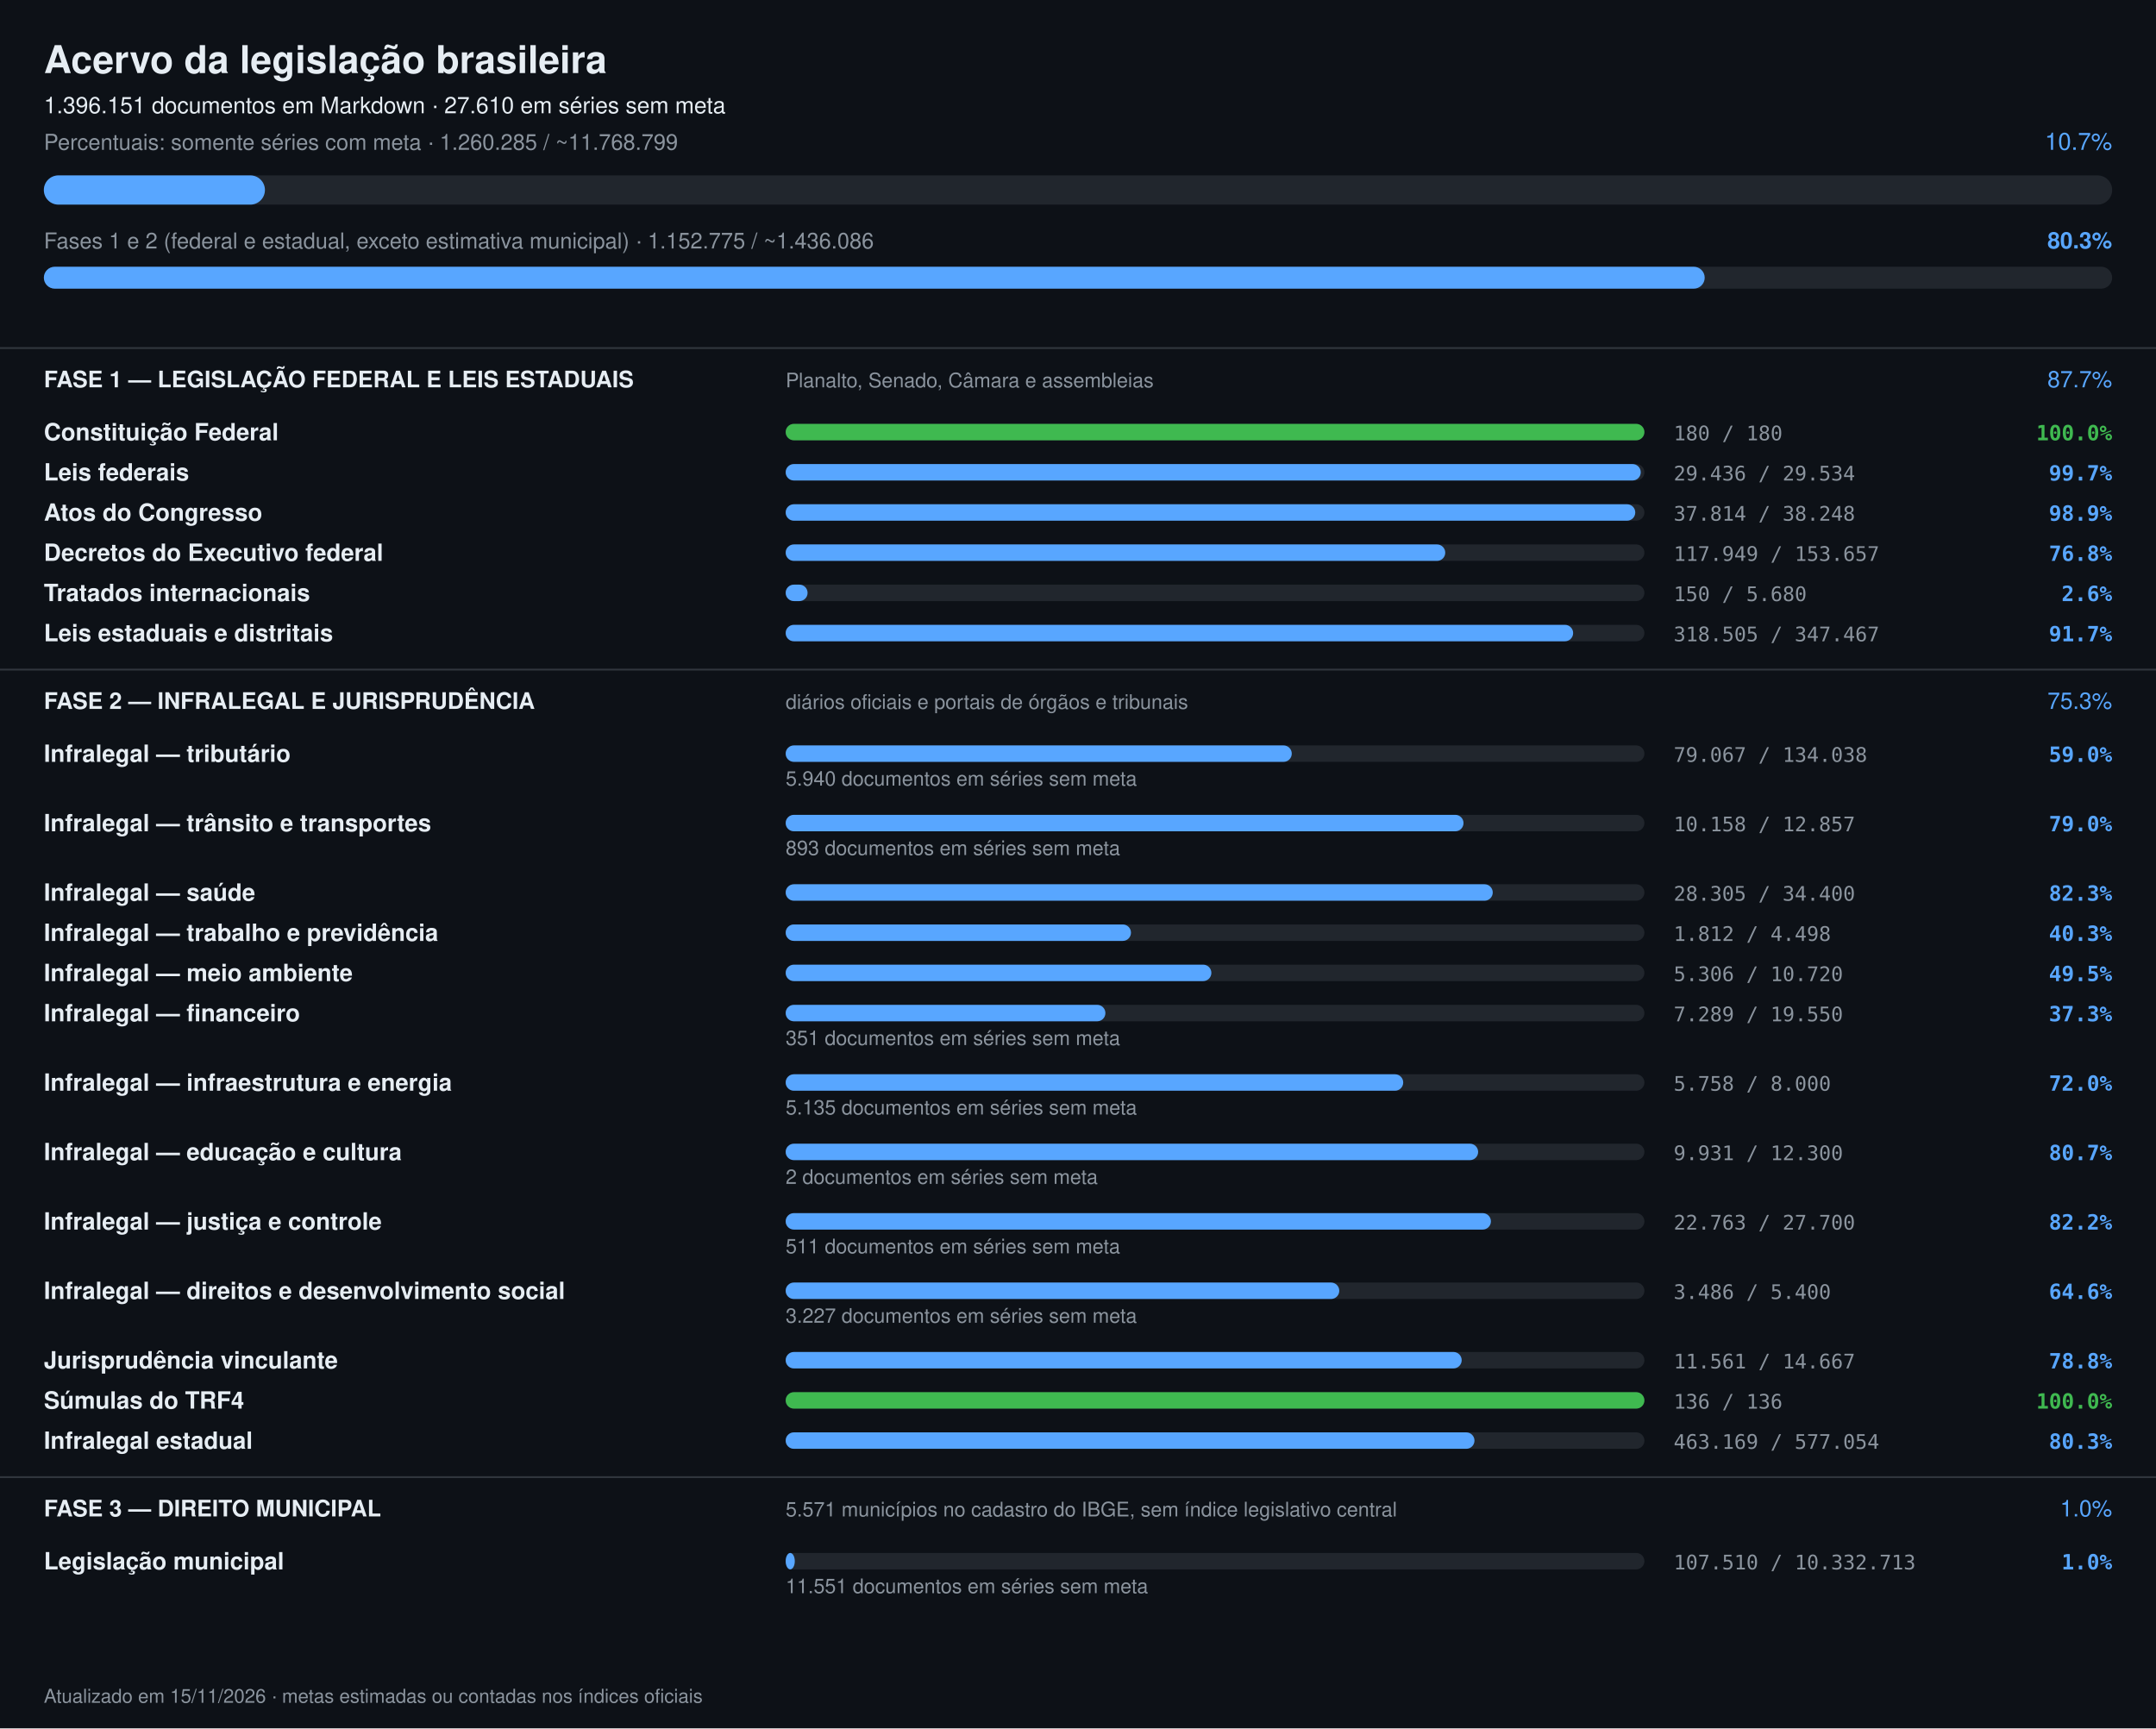
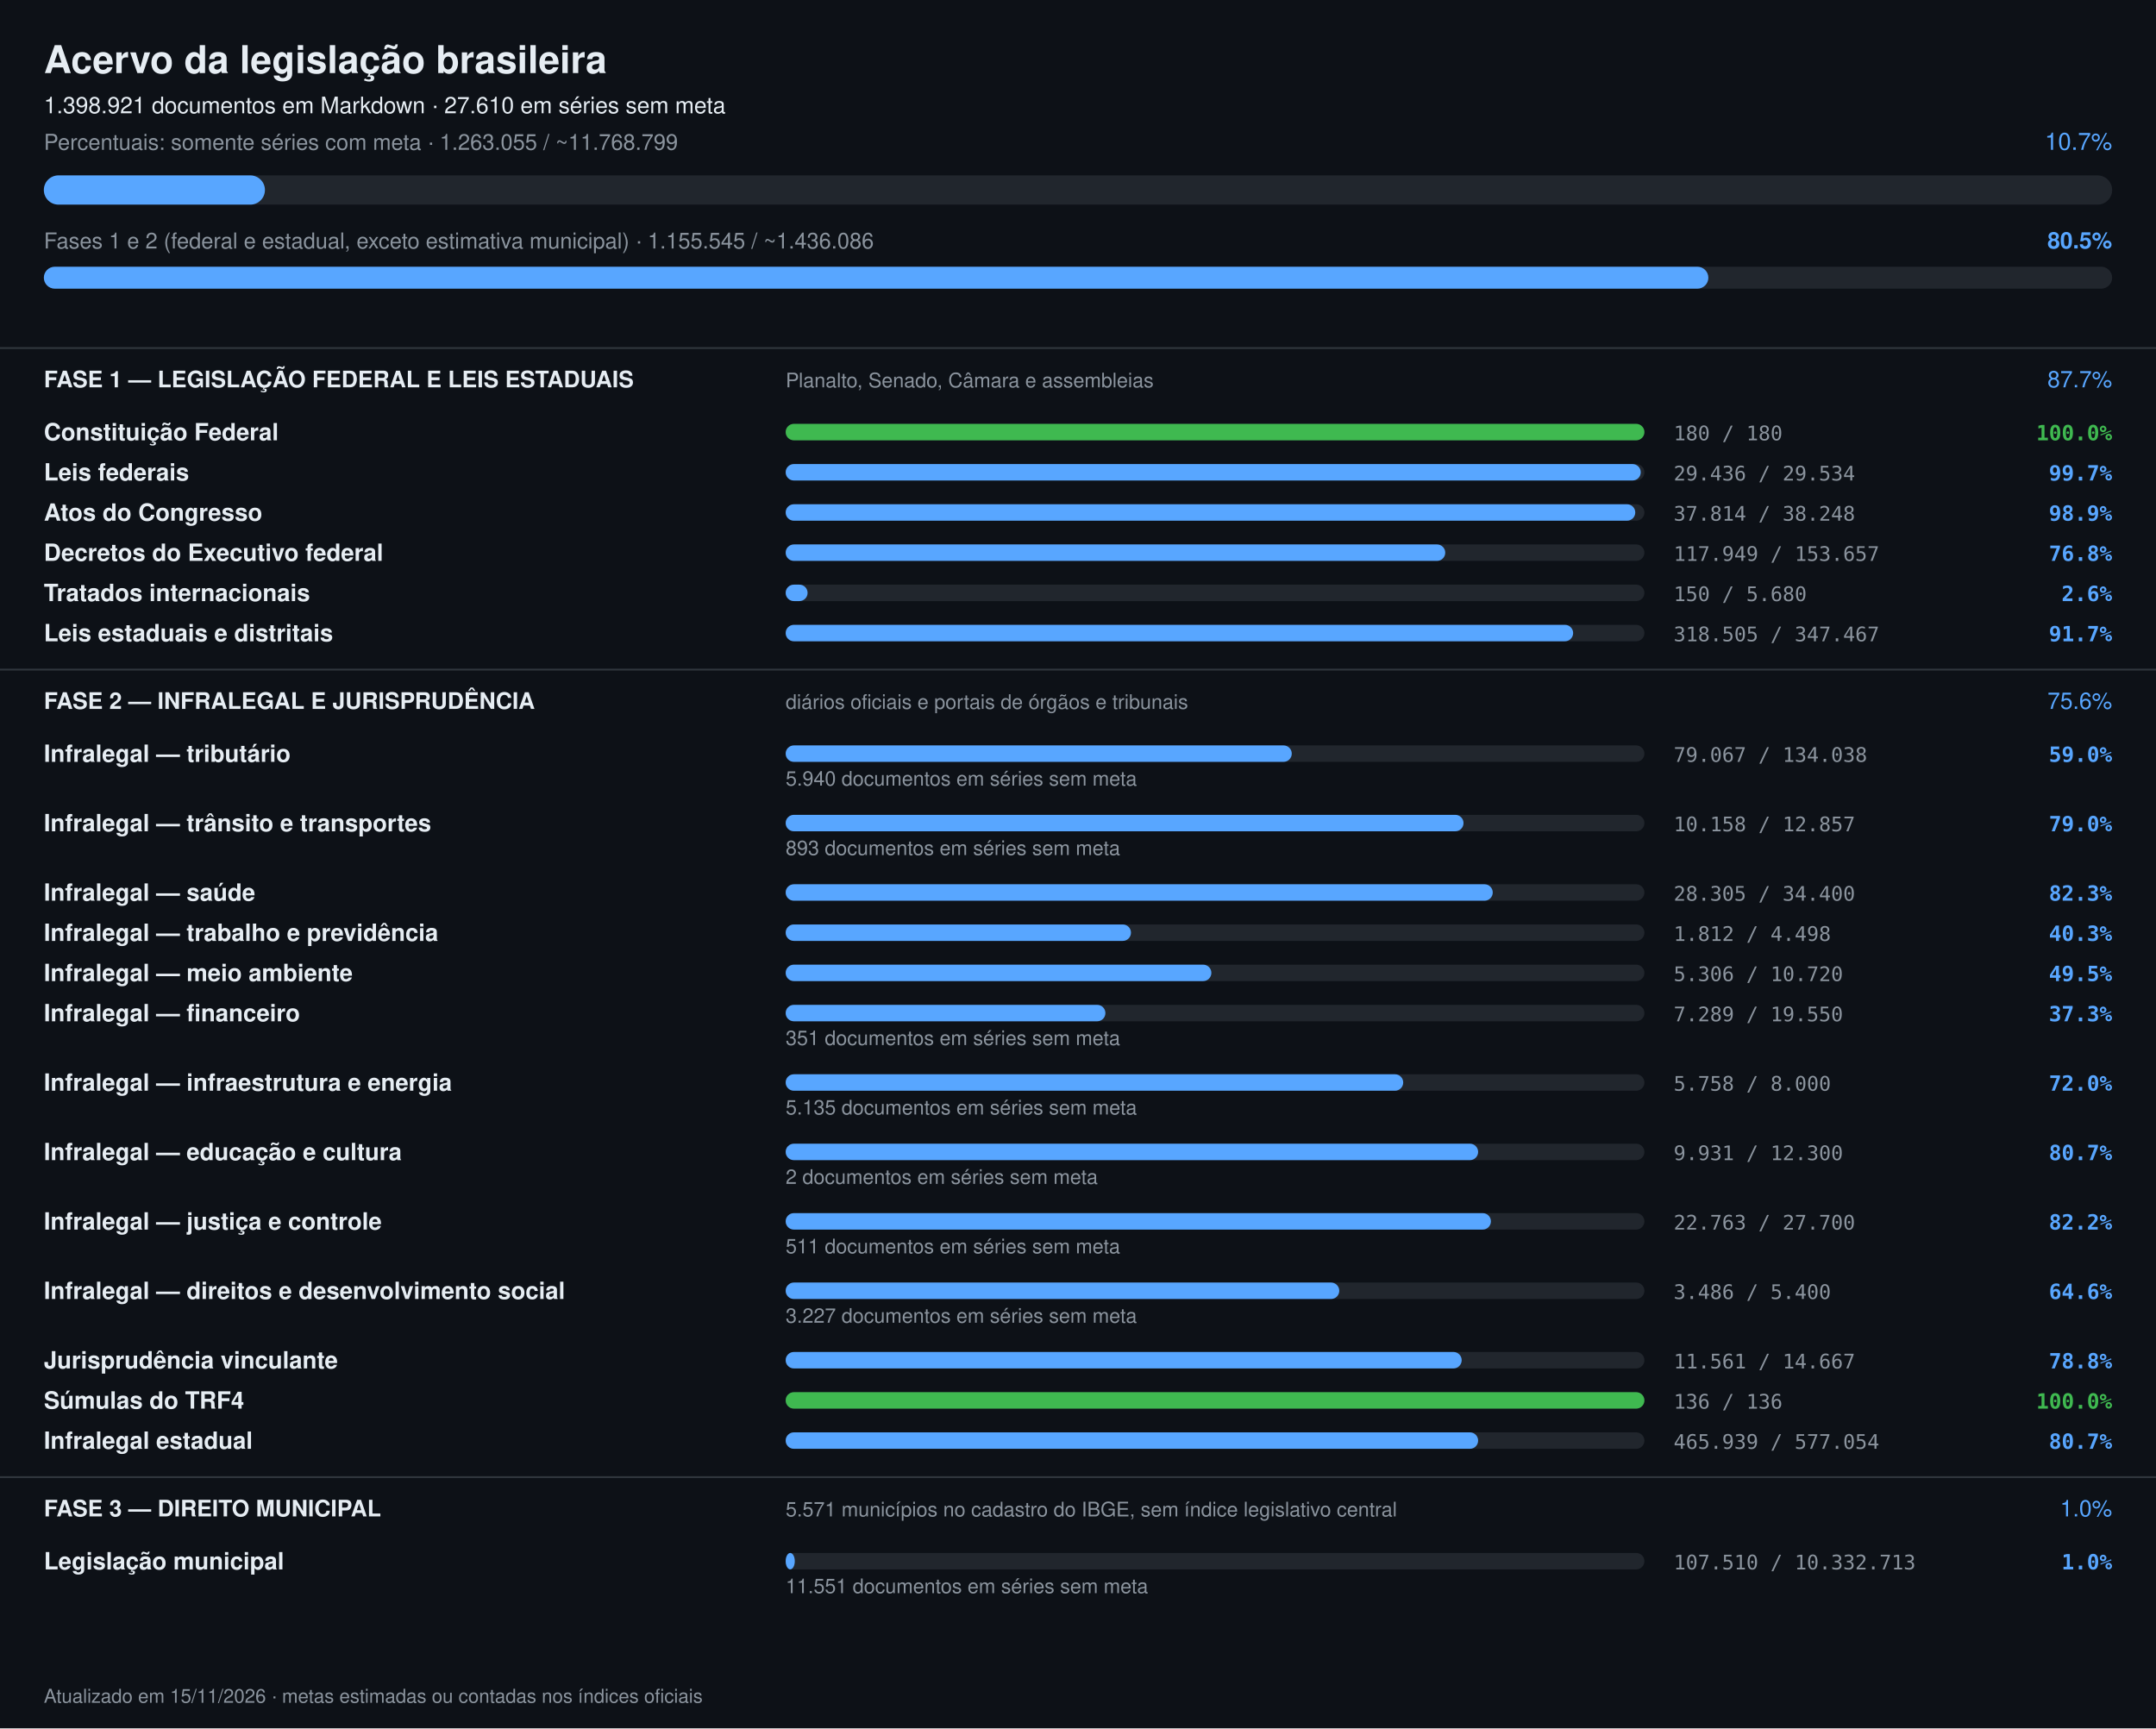
<svg xmlns="http://www.w3.org/2000/svg" width="1180" height="946" viewBox="0 0 1180 946" font-family="-apple-system,Segoe UI,Helvetica,Arial,sans-serif">
  <rect width="1180" height="946" fill="#0d1117" />
  <text x="24" y="40" font-size="21" font-weight="700" fill="#e6edf3">Acervo da legislação brasileira</text>
-   <text x="24" y="62" font-size="12.5" fill="#e6edf3">1.396.151 documentos em Markdown · 27.610 em séries sem meta</text>
-   <text x="24" y="82" font-size="12" fill="#8b949e">Percentuais: somente séries com meta · 1.260.285 / ~11.768.799</text>
+   <text x="24" y="62" font-size="12.5" fill="#e6edf3">1.398.921 documentos em Markdown · 27.610 em séries sem meta</text>
+   <text x="24" y="82" font-size="12" fill="#8b949e">Percentuais: somente séries com meta · 1.263.055 / ~11.768.799</text>
  <text x="1156" y="82" font-size="13" text-anchor="end" fill="#58a6ff">10.7%</text>
  <rect x="24" y="96" width="1132" height="16" rx="8" fill="#21262d" />
  <rect x="24" y="96" width="121" height="16" rx="8" fill="#58a6ff" />
-   <text x="24" y="136" font-size="12" fill="#8b949e">Fases 1 e 2 (federal e estadual, exceto estimativa municipal) · 1.152.775 / ~1.436.086</text>
-   <text x="1156" y="136" font-size="12.5" font-weight="600" text-anchor="end" fill="#58a6ff">80.3%</text>
+   <text x="24" y="136" font-size="12" fill="#8b949e">Fases 1 e 2 (federal e estadual, exceto estimativa municipal) · 1.155.545 / ~1.436.086</text>
+   <text x="1156" y="136" font-size="12.5" font-weight="600" text-anchor="end" fill="#58a6ff">80.5%</text>
  <rect x="24" y="146" width="1132" height="12" rx="6" fill="#21262d" />
-   <rect x="24" y="146" width="909" height="12" rx="6" fill="#58a6ff" />
+   <rect x="24" y="146" width="911" height="12" rx="6" fill="#58a6ff" />
  <rect x="0" y="190" width="1180" height="1" fill="#30363d" />
  <text x="24" y="212" font-size="12.5" font-weight="700" fill="#e6edf3">FASE 1 — LEGISLAÇÃO FEDERAL E LEIS ESTADUAIS</text>
  <text x="430" y="212" font-size="11" fill="#8b949e">Planalto, Senado, Câmara e assembleias</text>
  <text x="1156" y="212" font-size="12.5" text-anchor="end" fill="#58a6ff">87.7%</text>
  <text x="24" y="241" font-size="13" font-weight="600" fill="#e6edf3">Constituição Federal</text>
  <rect x="430" y="232" width="470" height="9" rx="4.5" fill="#21262d" />
  <rect x="430" y="232" width="470" height="9" rx="4.5" fill="#3fb950" />
  <text x="916" y="241" font-size="11" fill="#8b949e" font-family="ui-monospace,monospace">180 / 180</text>
  <text x="1156" y="241" font-size="11.5" text-anchor="end" font-weight="600" fill="#3fb950" font-family="ui-monospace,monospace">100.0%</text>
  <text x="24" y="263" font-size="13" font-weight="600" fill="#e6edf3">Leis federais</text>
  <rect x="430" y="254" width="470" height="9" rx="4.5" fill="#21262d" />
  <rect x="430" y="254" width="468" height="9" rx="4.5" fill="#58a6ff" />
  <text x="916" y="263" font-size="11" fill="#8b949e" font-family="ui-monospace,monospace">29.436 / 29.534</text>
  <text x="1156" y="263" font-size="11.5" text-anchor="end" font-weight="600" fill="#58a6ff" font-family="ui-monospace,monospace">99.7%</text>
  <text x="24" y="285" font-size="13" font-weight="600" fill="#e6edf3">Atos do Congresso</text>
  <rect x="430" y="276" width="470" height="9" rx="4.5" fill="#21262d" />
  <rect x="430" y="276" width="465" height="9" rx="4.5" fill="#58a6ff" />
  <text x="916" y="285" font-size="11" fill="#8b949e" font-family="ui-monospace,monospace">37.814 / 38.248</text>
  <text x="1156" y="285" font-size="11.5" text-anchor="end" font-weight="600" fill="#58a6ff" font-family="ui-monospace,monospace">98.9%</text>
  <text x="24" y="307" font-size="13" font-weight="600" fill="#e6edf3">Decretos do Executivo federal</text>
  <rect x="430" y="298" width="470" height="9" rx="4.5" fill="#21262d" />
  <rect x="430" y="298" width="361" height="9" rx="4.5" fill="#58a6ff" />
  <text x="916" y="307" font-size="11" fill="#8b949e" font-family="ui-monospace,monospace">117.949 / 153.657</text>
  <text x="1156" y="307" font-size="11.5" text-anchor="end" font-weight="600" fill="#58a6ff" font-family="ui-monospace,monospace">76.8%</text>
  <text x="24" y="329" font-size="13" font-weight="600" fill="#e6edf3">Tratados internacionais</text>
  <rect x="430" y="320" width="470" height="9" rx="4.5" fill="#21262d" />
  <rect x="430" y="320" width="12" height="9" rx="4.5" fill="#58a6ff" />
  <text x="916" y="329" font-size="11" fill="#8b949e" font-family="ui-monospace,monospace">150 / 5.680</text>
  <text x="1156" y="329" font-size="11.5" text-anchor="end" font-weight="600" fill="#58a6ff" font-family="ui-monospace,monospace">2.6%</text>
  <text x="24" y="351" font-size="13" font-weight="600" fill="#e6edf3">Leis estaduais e distritais</text>
  <rect x="430" y="342" width="470" height="9" rx="4.5" fill="#21262d" />
  <rect x="430" y="342" width="431" height="9" rx="4.5" fill="#58a6ff" />
  <text x="916" y="351" font-size="11" fill="#8b949e" font-family="ui-monospace,monospace">318.505 / 347.467</text>
  <text x="1156" y="351" font-size="11.5" text-anchor="end" font-weight="600" fill="#58a6ff" font-family="ui-monospace,monospace">91.7%</text>
  <rect x="0" y="366" width="1180" height="1" fill="#30363d" />
  <text x="24" y="388" font-size="12.5" font-weight="700" fill="#e6edf3">FASE 2 — INFRALEGAL E JURISPRUDÊNCIA</text>
  <text x="430" y="388" font-size="11" fill="#8b949e">diários oficiais e portais de órgãos e tribunais</text>
-   <text x="1156" y="388" font-size="12.5" text-anchor="end" fill="#58a6ff">75.3%</text>
+   <text x="1156" y="388" font-size="12.5" text-anchor="end" fill="#58a6ff">75.6%</text>
  <text x="24" y="417" font-size="13" font-weight="600" fill="#e6edf3">Infralegal — tributário</text>
  <rect x="430" y="408" width="470" height="9" rx="4.5" fill="#21262d" />
  <rect x="430" y="408" width="277" height="9" rx="4.5" fill="#58a6ff" />
  <text x="916" y="417" font-size="11" fill="#8b949e" font-family="ui-monospace,monospace">79.067 / 134.038</text>
  <text x="1156" y="417" font-size="11.5" text-anchor="end" font-weight="600" fill="#58a6ff" font-family="ui-monospace,monospace">59.0%</text>
  <text x="430" y="430" font-size="11" fill="#8b949e">5.940 documentos em séries sem meta</text>
  <text x="24" y="455" font-size="13" font-weight="600" fill="#e6edf3">Infralegal — trânsito e transportes</text>
  <rect x="430" y="446" width="470" height="9" rx="4.5" fill="#21262d" />
  <rect x="430" y="446" width="371" height="9" rx="4.5" fill="#58a6ff" />
  <text x="916" y="455" font-size="11" fill="#8b949e" font-family="ui-monospace,monospace">10.158 / 12.857</text>
  <text x="1156" y="455" font-size="11.5" text-anchor="end" font-weight="600" fill="#58a6ff" font-family="ui-monospace,monospace">79.0%</text>
  <text x="430" y="468" font-size="11" fill="#8b949e">893 documentos em séries sem meta</text>
  <text x="24" y="493" font-size="13" font-weight="600" fill="#e6edf3">Infralegal — saúde</text>
  <rect x="430" y="484" width="470" height="9" rx="4.5" fill="#21262d" />
  <rect x="430" y="484" width="387" height="9" rx="4.5" fill="#58a6ff" />
  <text x="916" y="493" font-size="11" fill="#8b949e" font-family="ui-monospace,monospace">28.305 / 34.400</text>
  <text x="1156" y="493" font-size="11.5" text-anchor="end" font-weight="600" fill="#58a6ff" font-family="ui-monospace,monospace">82.3%</text>
  <text x="24" y="515" font-size="13" font-weight="600" fill="#e6edf3">Infralegal — trabalho e previdência</text>
  <rect x="430" y="506" width="470" height="9" rx="4.5" fill="#21262d" />
  <rect x="430" y="506" width="189" height="9" rx="4.5" fill="#58a6ff" />
  <text x="916" y="515" font-size="11" fill="#8b949e" font-family="ui-monospace,monospace">1.812 / 4.498</text>
  <text x="1156" y="515" font-size="11.5" text-anchor="end" font-weight="600" fill="#58a6ff" font-family="ui-monospace,monospace">40.3%</text>
  <text x="24" y="537" font-size="13" font-weight="600" fill="#e6edf3">Infralegal — meio ambiente</text>
  <rect x="430" y="528" width="470" height="9" rx="4.5" fill="#21262d" />
  <rect x="430" y="528" width="233" height="9" rx="4.5" fill="#58a6ff" />
  <text x="916" y="537" font-size="11" fill="#8b949e" font-family="ui-monospace,monospace">5.306 / 10.720</text>
  <text x="1156" y="537" font-size="11.5" text-anchor="end" font-weight="600" fill="#58a6ff" font-family="ui-monospace,monospace">49.5%</text>
  <text x="24" y="559" font-size="13" font-weight="600" fill="#e6edf3">Infralegal — financeiro</text>
  <rect x="430" y="550" width="470" height="9" rx="4.5" fill="#21262d" />
  <rect x="430" y="550" width="175" height="9" rx="4.5" fill="#58a6ff" />
  <text x="916" y="559" font-size="11" fill="#8b949e" font-family="ui-monospace,monospace">7.289 / 19.550</text>
  <text x="1156" y="559" font-size="11.5" text-anchor="end" font-weight="600" fill="#58a6ff" font-family="ui-monospace,monospace">37.3%</text>
  <text x="430" y="572" font-size="11" fill="#8b949e">351 documentos em séries sem meta</text>
  <text x="24" y="597" font-size="13" font-weight="600" fill="#e6edf3">Infralegal — infraestrutura e energia</text>
  <rect x="430" y="588" width="470" height="9" rx="4.5" fill="#21262d" />
  <rect x="430" y="588" width="338" height="9" rx="4.5" fill="#58a6ff" />
  <text x="916" y="597" font-size="11" fill="#8b949e" font-family="ui-monospace,monospace">5.758 / 8.000</text>
  <text x="1156" y="597" font-size="11.5" text-anchor="end" font-weight="600" fill="#58a6ff" font-family="ui-monospace,monospace">72.0%</text>
  <text x="430" y="610" font-size="11" fill="#8b949e">5.135 documentos em séries sem meta</text>
  <text x="24" y="635" font-size="13" font-weight="600" fill="#e6edf3">Infralegal — educação e cultura</text>
  <rect x="430" y="626" width="470" height="9" rx="4.5" fill="#21262d" />
  <rect x="430" y="626" width="379" height="9" rx="4.5" fill="#58a6ff" />
  <text x="916" y="635" font-size="11" fill="#8b949e" font-family="ui-monospace,monospace">9.931 / 12.300</text>
  <text x="1156" y="635" font-size="11.5" text-anchor="end" font-weight="600" fill="#58a6ff" font-family="ui-monospace,monospace">80.7%</text>
  <text x="430" y="648" font-size="11" fill="#8b949e">2 documentos em séries sem meta</text>
  <text x="24" y="673" font-size="13" font-weight="600" fill="#e6edf3">Infralegal — justiça e controle</text>
  <rect x="430" y="664" width="470" height="9" rx="4.5" fill="#21262d" />
  <rect x="430" y="664" width="386" height="9" rx="4.5" fill="#58a6ff" />
  <text x="916" y="673" font-size="11" fill="#8b949e" font-family="ui-monospace,monospace">22.763 / 27.700</text>
  <text x="1156" y="673" font-size="11.5" text-anchor="end" font-weight="600" fill="#58a6ff" font-family="ui-monospace,monospace">82.2%</text>
  <text x="430" y="686" font-size="11" fill="#8b949e">511 documentos em séries sem meta</text>
  <text x="24" y="711" font-size="13" font-weight="600" fill="#e6edf3">Infralegal — direitos e desenvolvimento social</text>
  <rect x="430" y="702" width="470" height="9" rx="4.5" fill="#21262d" />
  <rect x="430" y="702" width="303" height="9" rx="4.5" fill="#58a6ff" />
  <text x="916" y="711" font-size="11" fill="#8b949e" font-family="ui-monospace,monospace">3.486 / 5.400</text>
  <text x="1156" y="711" font-size="11.5" text-anchor="end" font-weight="600" fill="#58a6ff" font-family="ui-monospace,monospace">64.6%</text>
  <text x="430" y="724" font-size="11" fill="#8b949e">3.227 documentos em séries sem meta</text>
  <text x="24" y="749" font-size="13" font-weight="600" fill="#e6edf3">Jurisprudência vinculante</text>
  <rect x="430" y="740" width="470" height="9" rx="4.5" fill="#21262d" />
  <rect x="430" y="740" width="370" height="9" rx="4.5" fill="#58a6ff" />
  <text x="916" y="749" font-size="11" fill="#8b949e" font-family="ui-monospace,monospace">11.561 / 14.667</text>
  <text x="1156" y="749" font-size="11.5" text-anchor="end" font-weight="600" fill="#58a6ff" font-family="ui-monospace,monospace">78.8%</text>
  <text x="24" y="771" font-size="13" font-weight="600" fill="#e6edf3">Súmulas do TRF4</text>
  <rect x="430" y="762" width="470" height="9" rx="4.5" fill="#21262d" />
  <rect x="430" y="762" width="470" height="9" rx="4.5" fill="#3fb950" />
  <text x="916" y="771" font-size="11" fill="#8b949e" font-family="ui-monospace,monospace">136 / 136</text>
  <text x="1156" y="771" font-size="11.5" text-anchor="end" font-weight="600" fill="#3fb950" font-family="ui-monospace,monospace">100.0%</text>
  <text x="24" y="793" font-size="13" font-weight="600" fill="#e6edf3">Infralegal estadual</text>
  <rect x="430" y="784" width="470" height="9" rx="4.5" fill="#21262d" />
-   <rect x="430" y="784" width="377" height="9" rx="4.5" fill="#58a6ff" />
-   <text x="916" y="793" font-size="11" fill="#8b949e" font-family="ui-monospace,monospace">463.169 / 577.054</text>
-   <text x="1156" y="793" font-size="11.5" text-anchor="end" font-weight="600" fill="#58a6ff" font-family="ui-monospace,monospace">80.3%</text>
+   <rect x="430" y="784" width="379" height="9" rx="4.5" fill="#58a6ff" />
+   <text x="916" y="793" font-size="11" fill="#8b949e" font-family="ui-monospace,monospace">465.939 / 577.054</text>
+   <text x="1156" y="793" font-size="11.5" text-anchor="end" font-weight="600" fill="#58a6ff" font-family="ui-monospace,monospace">80.7%</text>
  <rect x="0" y="808" width="1180" height="1" fill="#30363d" />
  <text x="24" y="830" font-size="12.5" font-weight="700" fill="#e6edf3">FASE 3 — DIREITO MUNICIPAL</text>
  <text x="430" y="830" font-size="11" fill="#8b949e">5.571 municípios no cadastro do IBGE, sem índice legislativo central</text>
  <text x="1156" y="830" font-size="12.5" text-anchor="end" fill="#58a6ff">1.0%</text>
  <text x="24" y="859" font-size="13" font-weight="600" fill="#e6edf3">Legislação municipal</text>
  <rect x="430" y="850" width="470" height="9" rx="4.5" fill="#21262d" />
  <rect x="430" y="850" width="5" height="9" rx="4.5" fill="#58a6ff" />
  <text x="916" y="859" font-size="11" fill="#8b949e" font-family="ui-monospace,monospace">107.510 / 10.332.713</text>
  <text x="1156" y="859" font-size="11.5" text-anchor="end" font-weight="600" fill="#58a6ff" font-family="ui-monospace,monospace">1.0%</text>
  <text x="430" y="872" font-size="11" fill="#8b949e">11.551 documentos em séries sem meta</text>
  <text x="24" y="932" font-size="10.5" fill="#8b949e">Atualizado em 15/11/2026 · metas estimadas ou contadas nos índices oficiais</text>
</svg>
